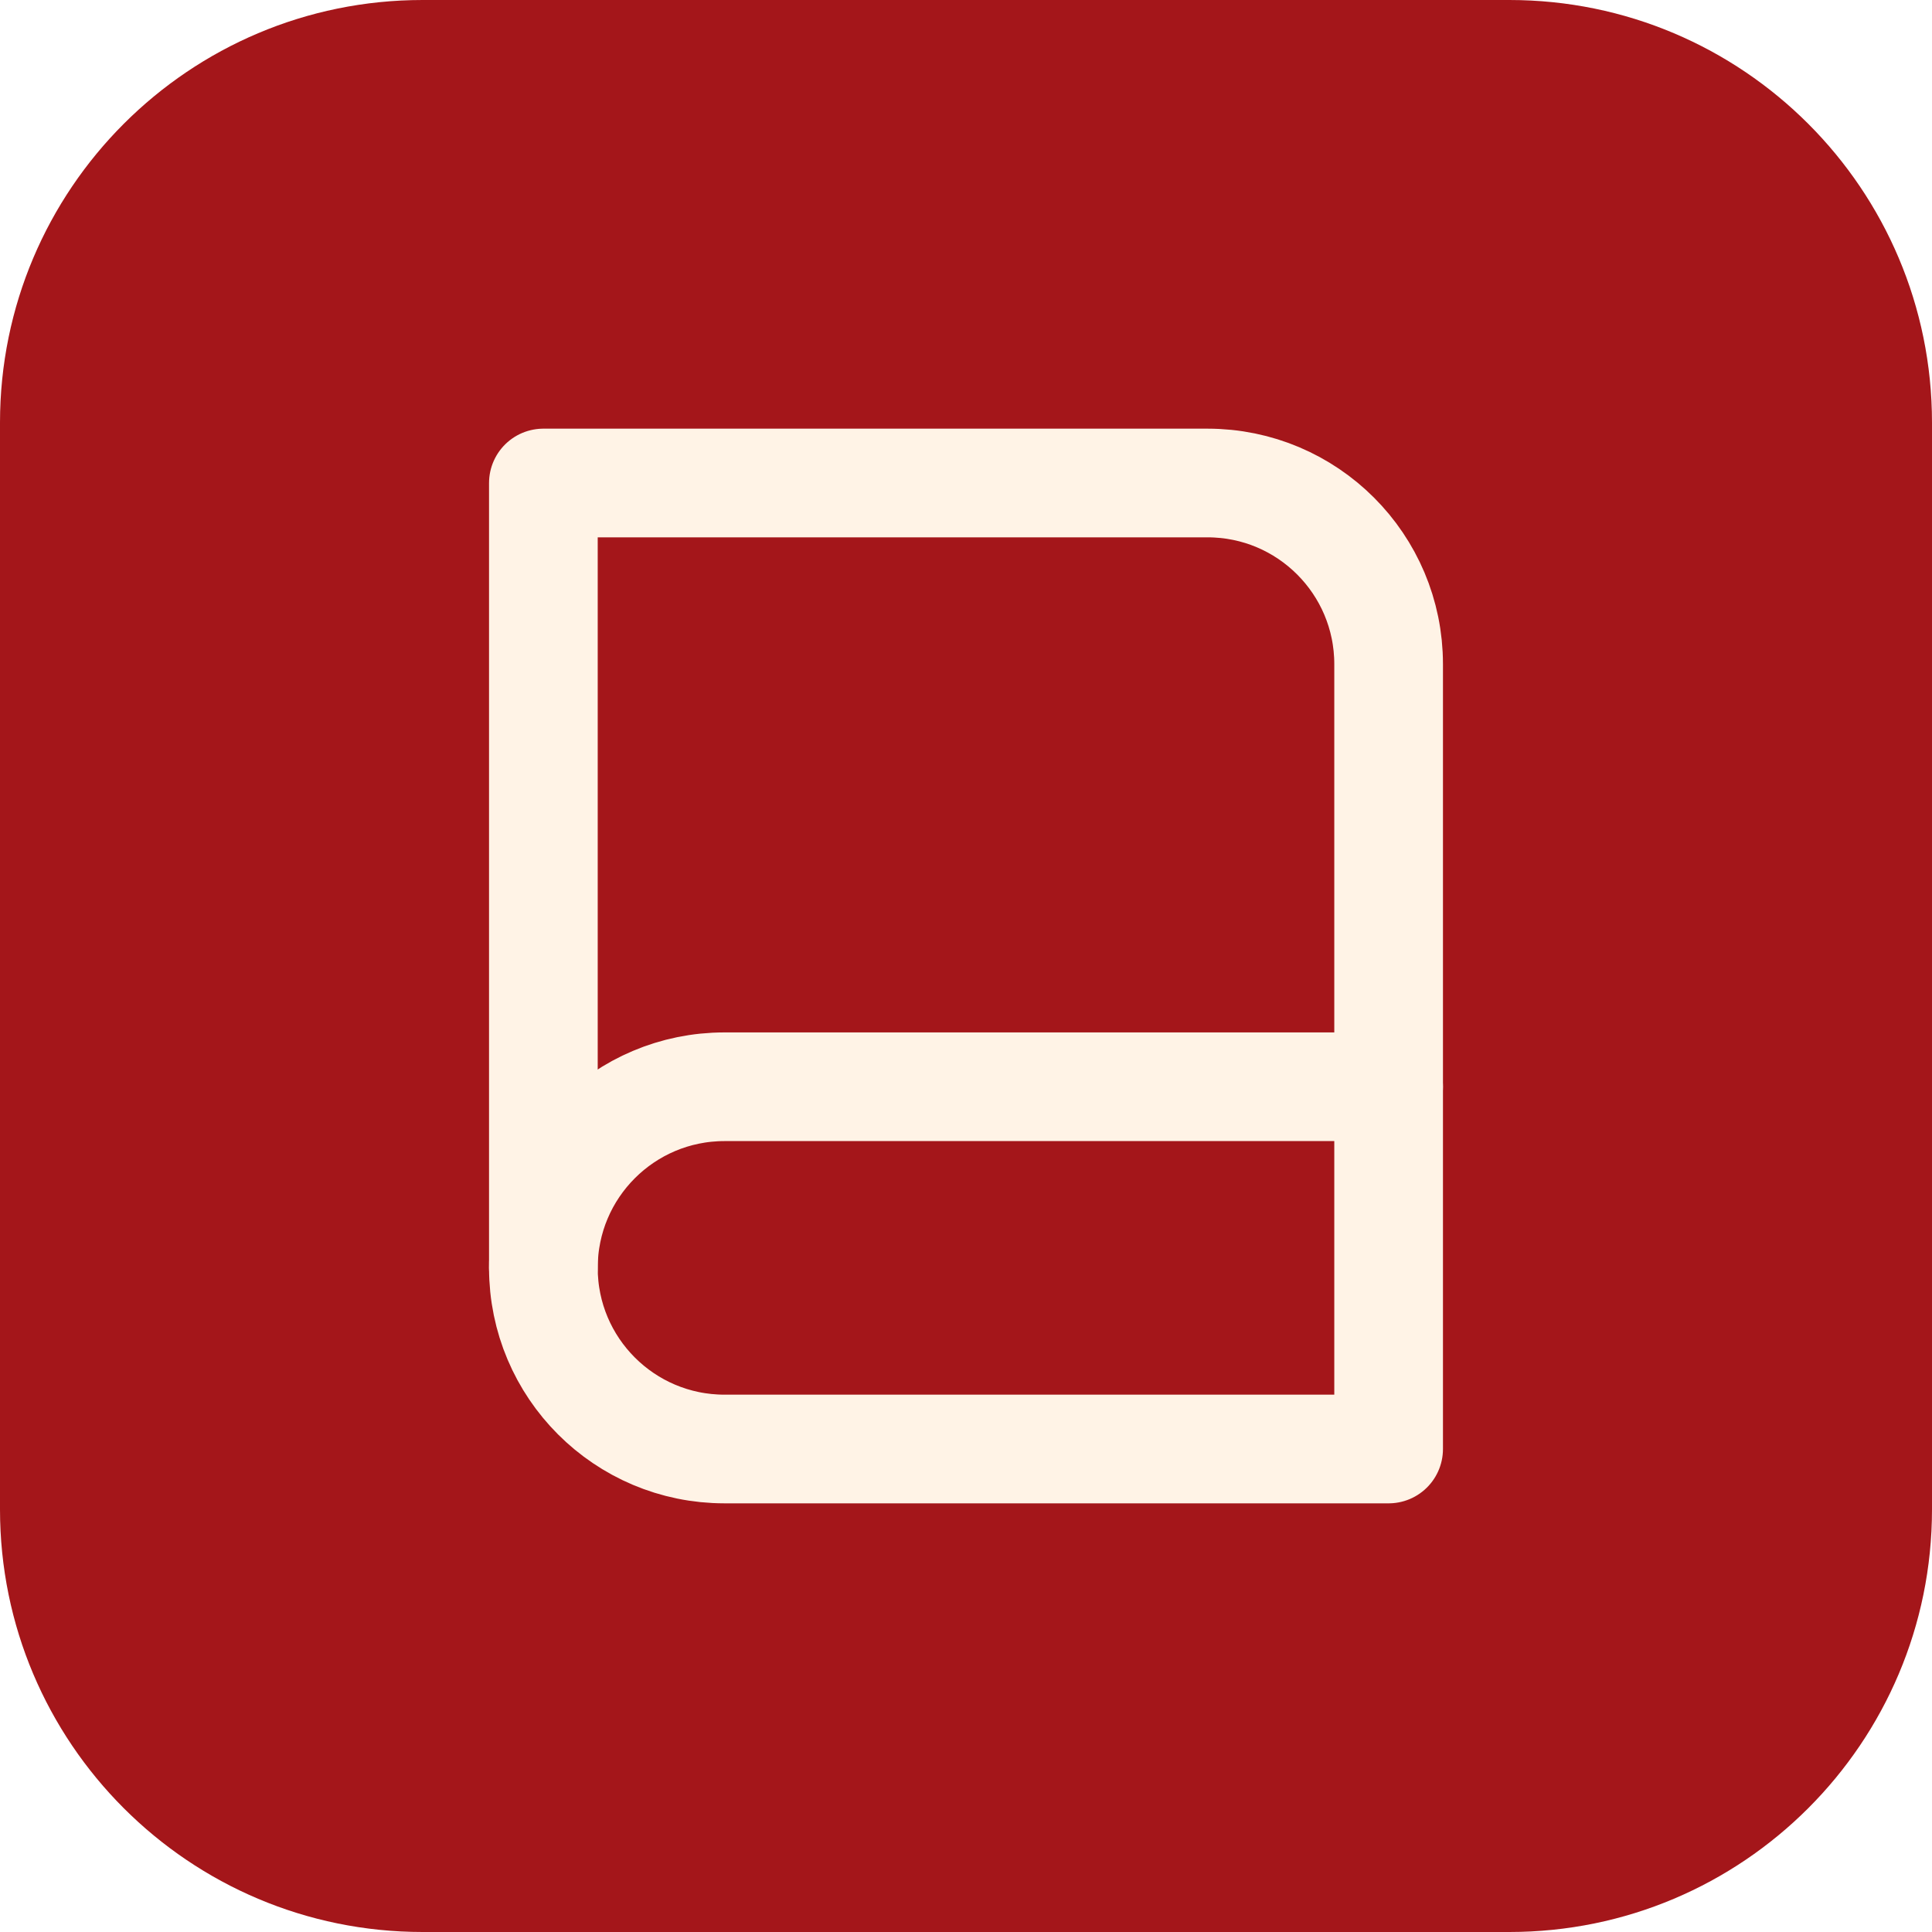
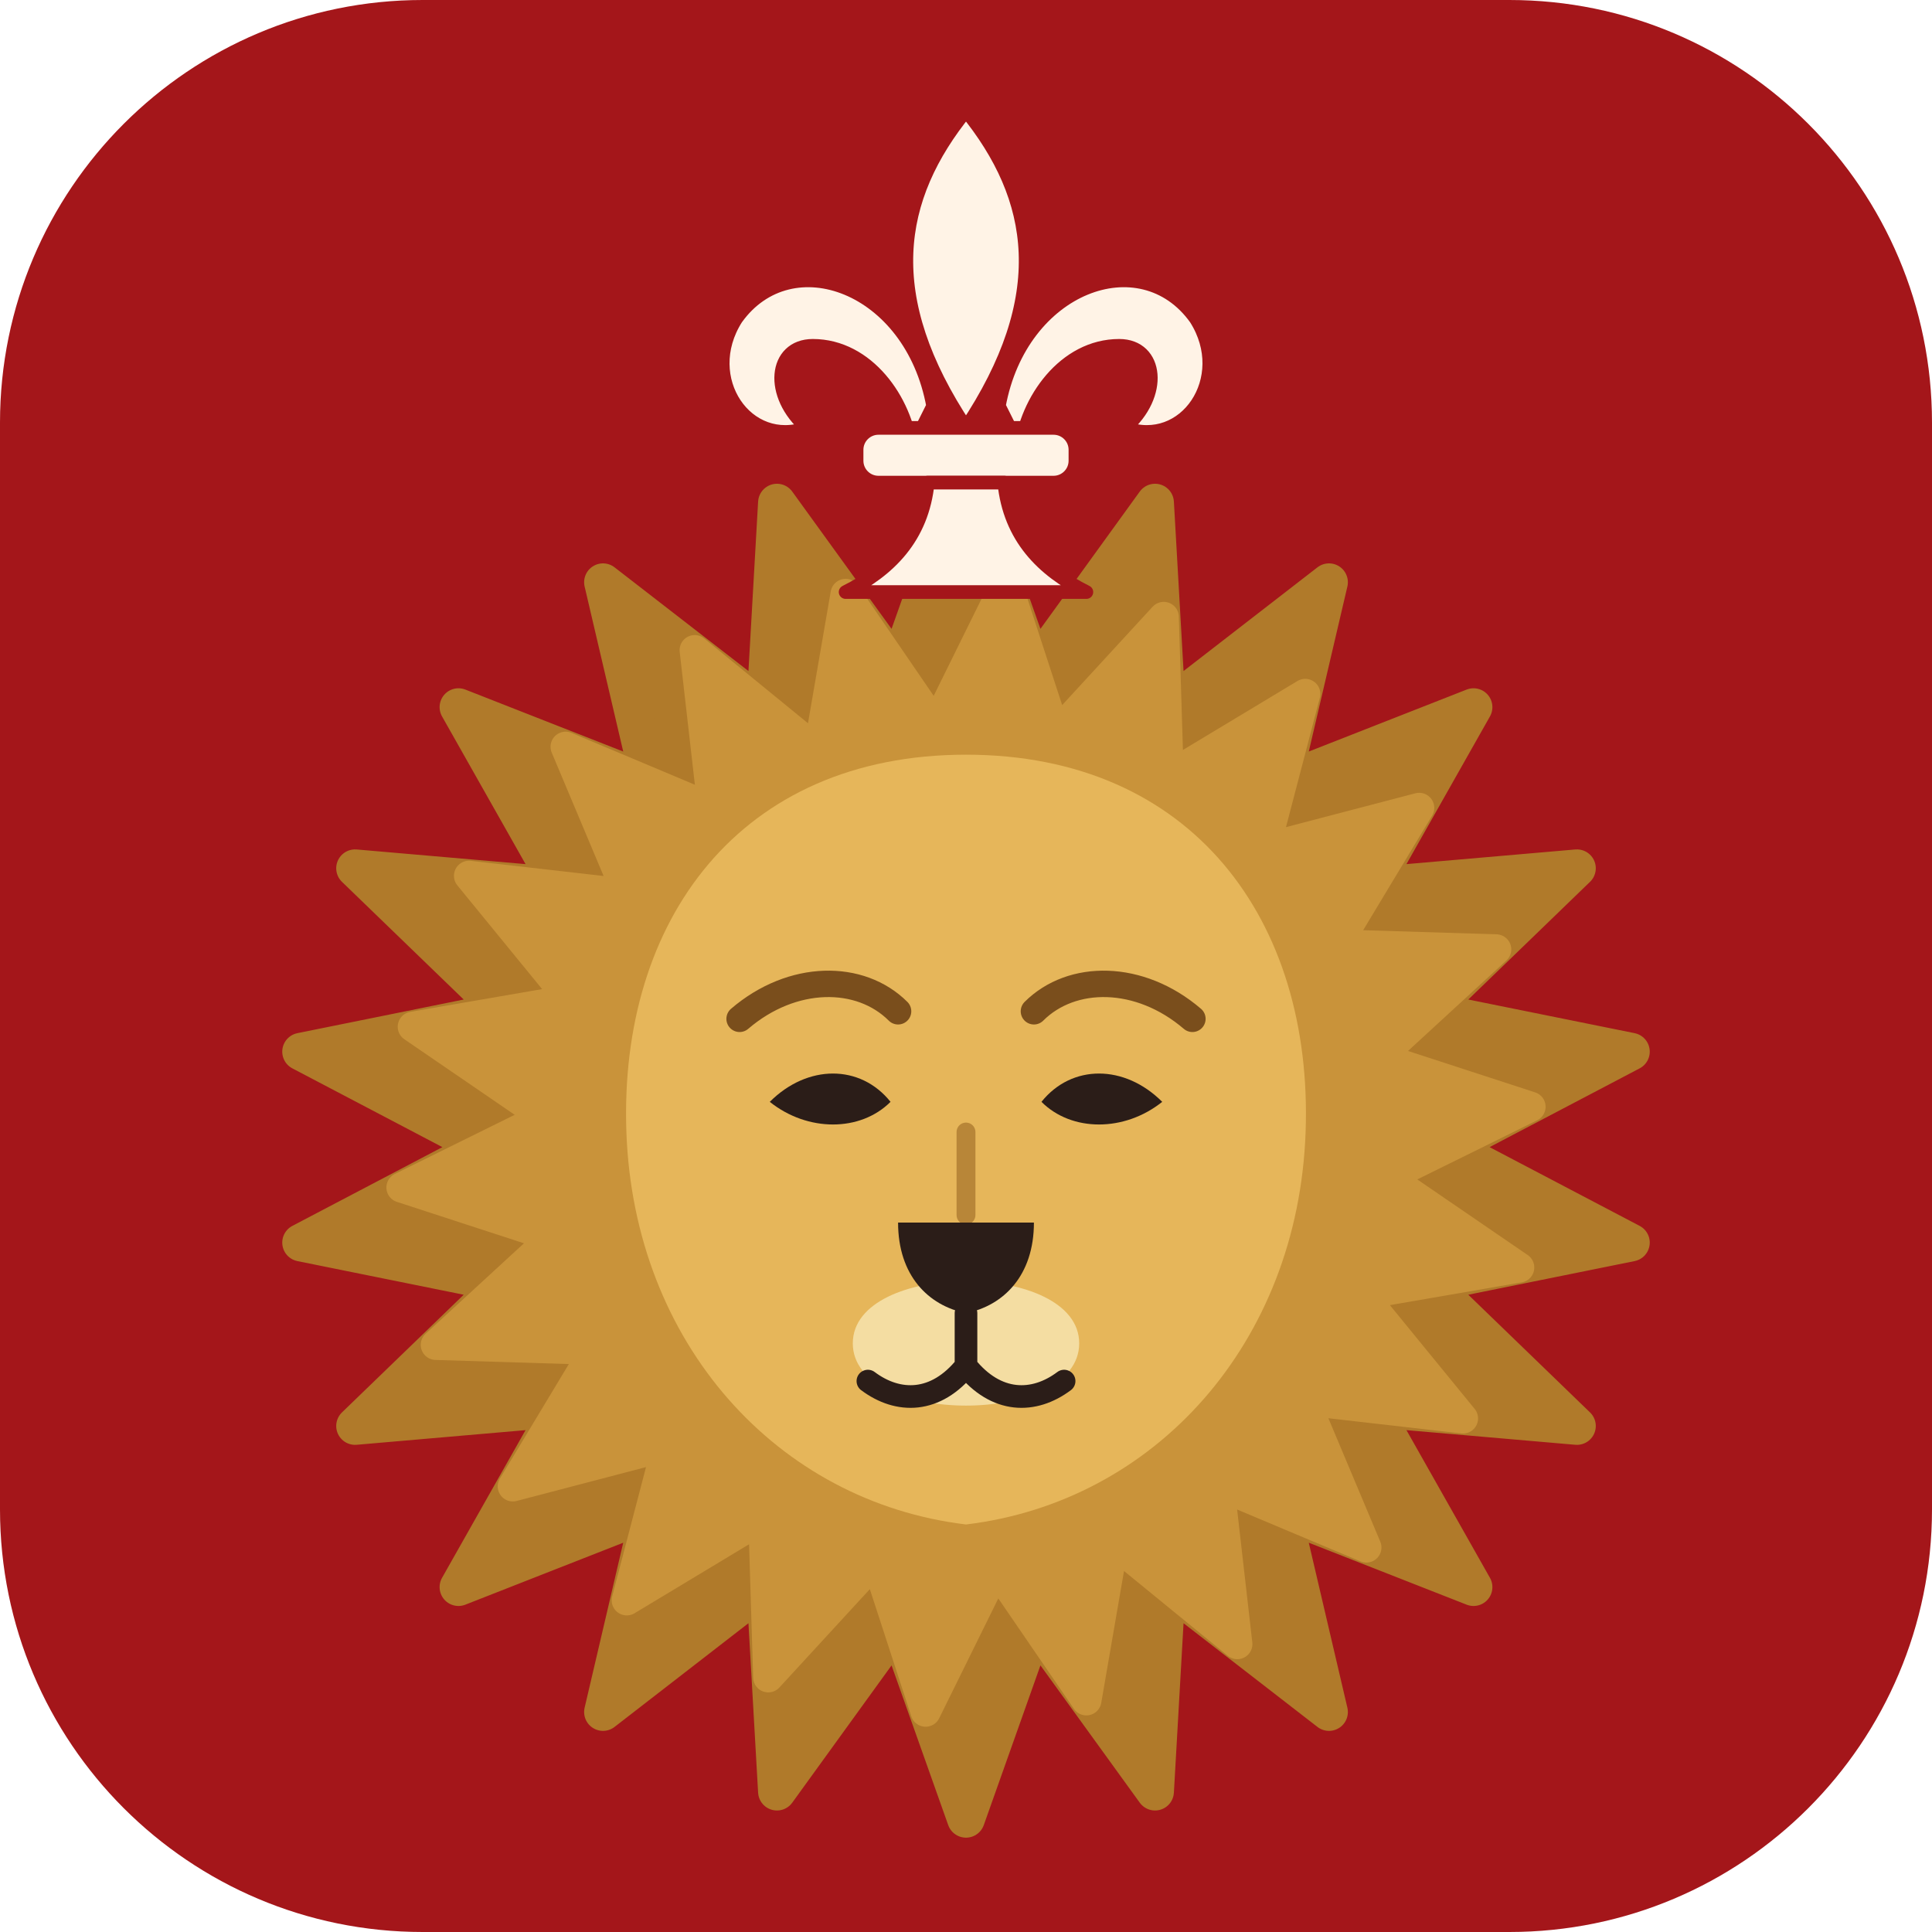
<svg xmlns="http://www.w3.org/2000/svg" viewBox="0 0 512 512">
  <rect width="512" height="512" rx="112" fill="#A4161A" />
-   <g fill="none" stroke="#FFF3E6" stroke-width="1.8" stroke-linecap="round" stroke-linejoin="round" transform="translate(64 64) scale(16)">
-     <path d="M5 4h11a3 3 0 0 1 3 3v13H8a3 3 0 0 1-3-3z" />
-     <path d="M5 17a3 3 0 0 1 3-3h11" />
+   <path d="M256.0 126.0 L274.2 177.3 L306.1 133.2 L309.2 187.6 L352.2 154.3 L339.8 207.3 L390.5 187.4 L363.7 234.8 L417.9 230.1 L378.8 267.9 L432.2 278.7 L384.0 304.0 L432.2 329.3 L378.8 340.1 L417.9 377.9 L363.7 373.2 L390.5 420.6 L339.8 400.7 L352.2 453.7 L309.2 420.4 L306.1 474.8 L274.2 430.7 L256.0 482.0 L237.8 430.7 L205.9 474.8 L202.8 420.4 L159.8 453.7 L172.2 400.7 L121.5 420.6 L148.3 373.2 L94.1 377.9 L133.2 340.1 L79.8 329.3 L128.0 304.0 L79.8 278.7 L133.2 267.9 L94.1 230.1 L148.3 234.8 L121.5 187.4 L172.2 207.3 L159.8 154.3 L202.8 187.6 L205.9 133.2 L237.8 177.3Z" fill="#B07A2A" stroke="#B07A2A" stroke-width="10" stroke-linejoin="round" />
+   <path d="M266.7 154.4 L279.8 194.6 L308.4 163.5 L309.7 205.7 L345.9 183.9 L335.2 224.8 L376.1 214.1 L354.3 250.3 L396.5 251.6 L365.4 280.2 L405.6 293.3 L367.7 312.0 L402.6 335.9 L360.9 343.1 L387.7 375.9 L345.7 371.1 L362.1 410.1 L323.1 393.7 L327.9 435.7 L295.1 408.9 L287.9 450.6 L264.0 415.7 L245.3 453.6 L232.2 413.4 L203.6 444.5 L202.3 402.3 L166.1 424.1 L176.8 383.2 L135.9 393.9 L157.7 357.7 L115.5 356.4 L146.6 327.8 L106.4 314.7 L144.3 296.0 L109.4 272.1 L151.1 264.9 L124.3 232.1 L166.3 236.9 L149.9 197.9 L188.9 214.3 L184.1 172.3 L216.9 199.1 L224.1 157.4 L248.0 192.3Z" fill="#C9933A" stroke="#C9933A" stroke-width="8" stroke-linejoin="round" />
+   <path d="M256 200 C316 200 348 244 346 300 C344 356 306 398 256 404 C206 398 168 356 166 300 C164 244 196 200 256 200 Z" fill="#E6B65A" />
+   <path d="M196 270 C210 258 228 258 238 268" stroke="#7A4E1C" stroke-width="7" stroke-linecap="round" fill="none" />
+   <path d="M316 270 C302 258 284 258 274 268" stroke="#7A4E1C" stroke-width="7" stroke-linecap="round" fill="none" />
+   <path d="M204 292 C214 282 228 282 236 292 C228 300 214 300 204 292 Z" fill="#2B1D18" />
+   <path d="M308 292 C298 282 284 282 276 292 C284 300 298 300 308 292 Z" fill="#2B1D18" />
+   <path d="M256 300 L256 322" stroke="#B88638" stroke-width="5" stroke-linecap="round" />
+   <path d="M226 356 C226 334 286 334 286 356 C286 378 226 378 226 356 Z" fill="#F4DDA2" />
+   <path d="M238 324 L274 324 C274 338 266 346 256 348 C246 346 238 338 238 324 Z" fill="#2B1D18" />
+   <path d="M256 348 L256 362 M256 362 C248 372 238 372 230 366 M256 362 C264 372 274 372 282 366" stroke="#2B1D18" stroke-width="6" stroke-linecap="round" fill="none" />
+   <g fill="#FFF3E6" stroke="#A4161A" stroke-width="2.5" stroke-linejoin="round">
+     <g transform="translate(256 96) scale(1.45) translate(-50 -48)">
+       <path d="M50 2 C63 18 66 36 50 60 C34 36 37 18 50 2 Z" />
+       <path d="M56 56 C60 34 82 26 92 40 C99 51 90 64 79 60 C86 54 85 45 78 45 C68 45 61 55 60 64 Z" />
+       <path d="M44 56 C40 34 18 26 8 40 C1 51 10 64 21 60 C14 54 15 45 22 45 C32 45 39 55 40 64 Z" />
+       <rect x="30" y="60" width="40" height="10" rx="4" />
+       <path d="M43 70 L57 70 C58 80 64 86 72 90 L28 90 C36 86 42 80 43 70 Z" />
+     </g>
  </g>
</svg>
